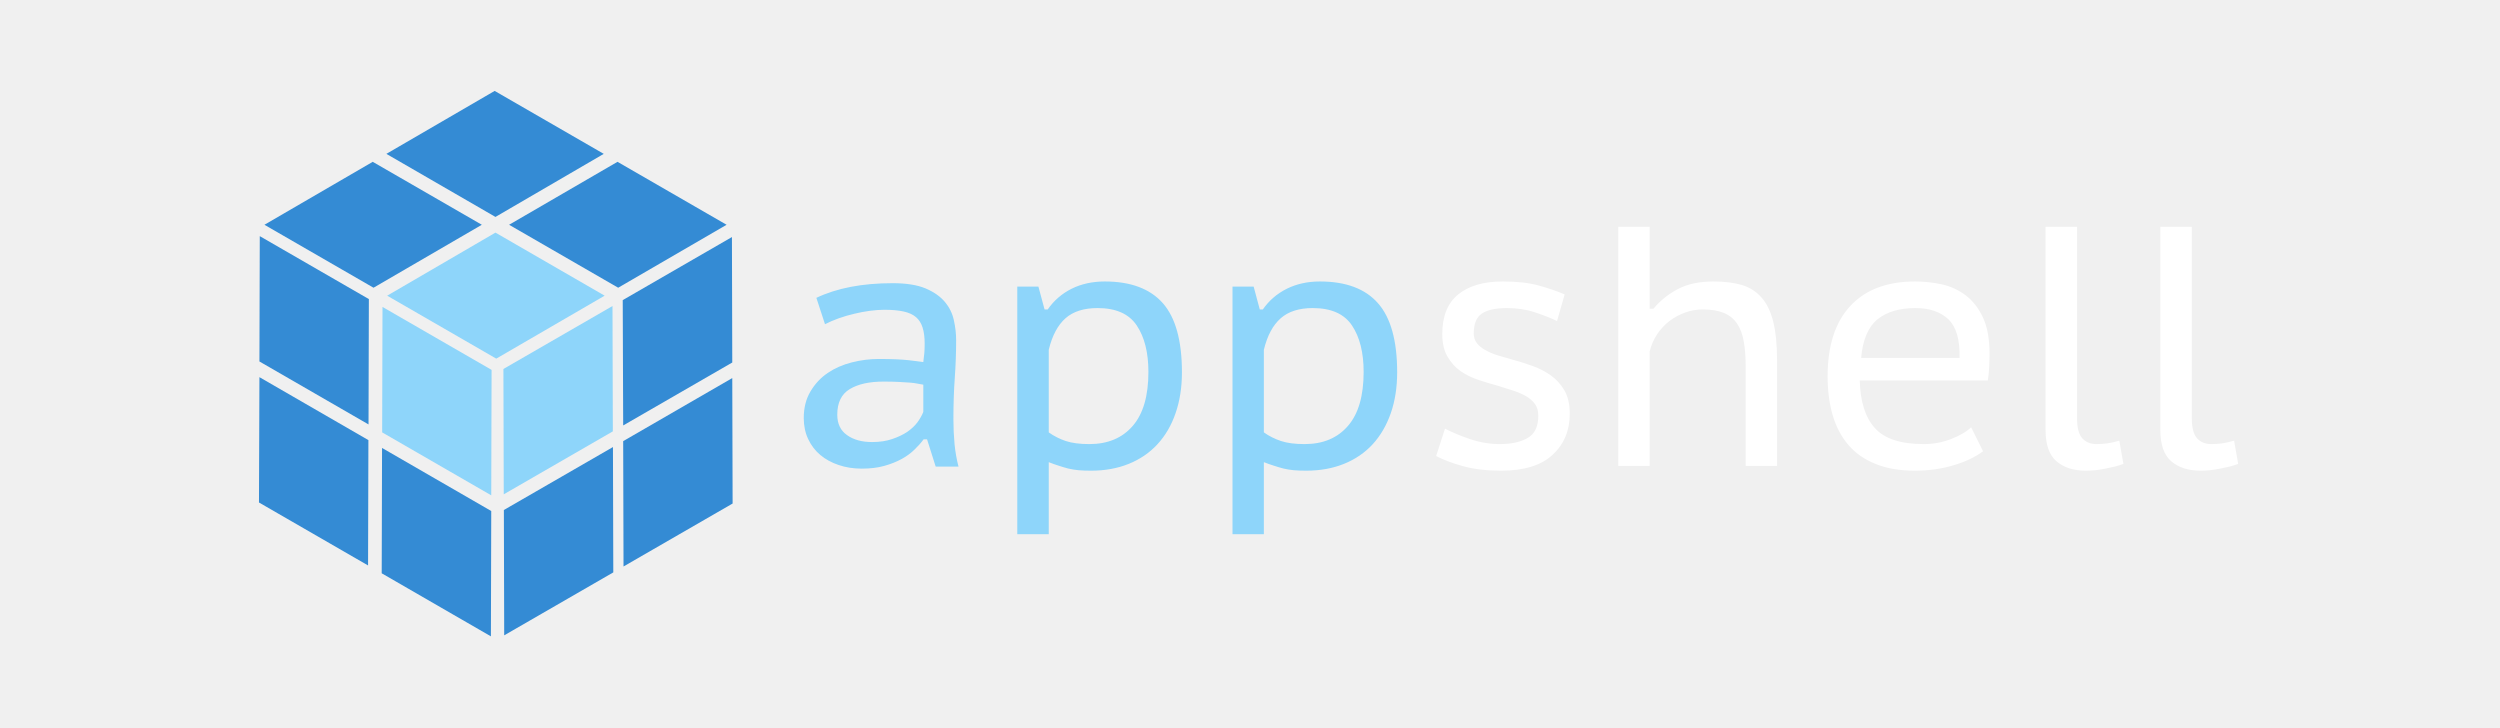
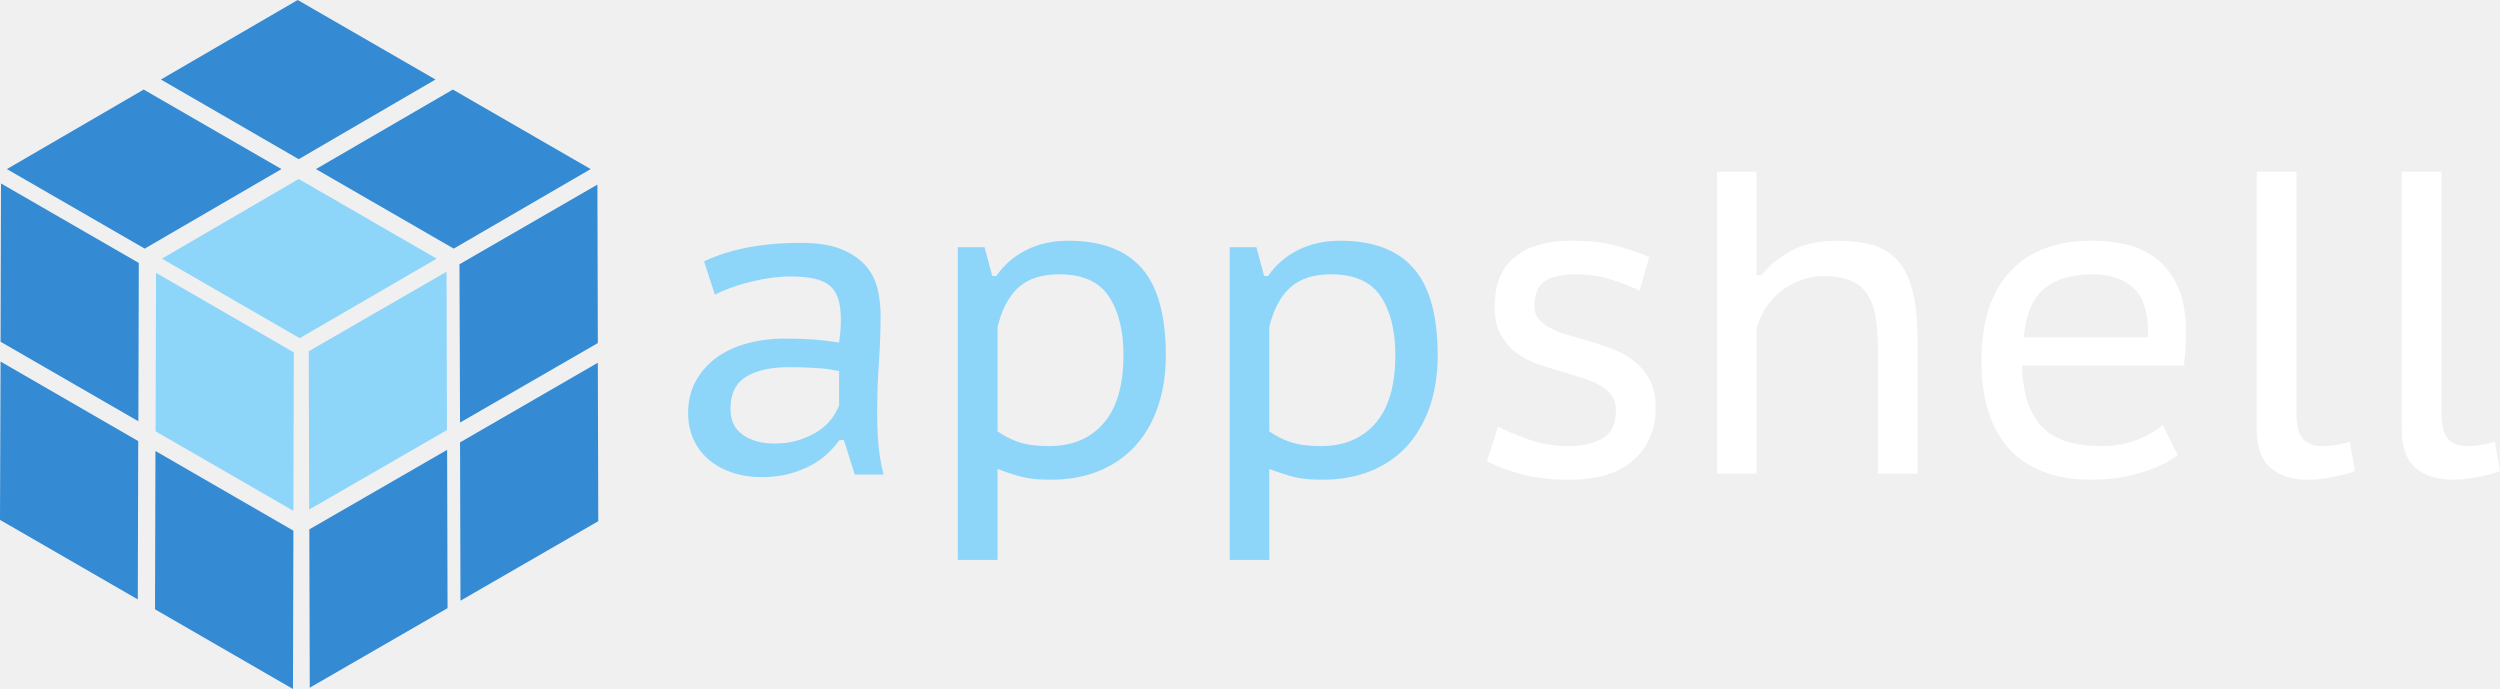
- <svg xmlns="http://www.w3.org/2000/svg" viewBox="0 0 220 64" role="img" aria-label="appshell">
+ <svg xmlns="http://www.w3.org/2000/svg" viewBox="22.79 8 174.17 48" role="img" aria-label="appshell">
  <polygon points="32.42 38.73 22.83 33.19 22.79 44.22 32.39 49.76" fill="#348bd4" />
  <polygon points="43.23 44.97 33.62 39.42 33.59 50.45 43.2 56" fill="#348bd4" />
  <polygon points="32.46 26.32 22.86 20.78 22.83 31.81 32.43 37.35" fill="#348bd4" />
  <polygon points="43.26 32.55 33.66 27.01 33.63 38.05 43.23 43.59" fill="#8ed5fa" />
  <polygon points="42.4 19.78 32.8 14.24 23.27 19.78 32.87 25.32" fill="#348bd4" />
  <polygon points="53.21 26.02 43.6 20.47 34.07 26.02 43.67 31.56" fill="#8ed5fa" />
  <polygon points="53.13 13.54 43.53 8 34 13.54 43.6 19.09" fill="#348bd4" />
  <polygon points="63.94 19.78 54.34 14.24 44.8 19.78 54.4 25.32" fill="#348bd4" />
  <polygon points="53.94 39.34 44.34 44.88 44.37 55.91 53.97 50.37" fill="#348bd4" />
  <polygon points="64.44 33.27 54.84 38.82 54.87 49.85 64.47 44.31" fill="#348bd4" />
  <polygon points="53.9 26.93 44.3 32.47 44.33 43.5 53.93 37.96" fill="#8ed5fa" />
  <polygon points="64.41 20.86 54.8 26.41 54.84 37.44 64.44 31.9" fill="#348bd4" />
  <path fill="#8ed5fa" d="M72.60 28.53L71.84 26.21Q74.55 24.92 78.55 24.92L78.55 24.92Q80.35 24.92 81.45 25.38Q82.55 25.85 83.15 26.57Q83.75 27.29 83.94 28.18Q84.14 29.07 84.14 29.94L84.14 29.94Q84.14 31.59 84.02 33.26Q83.90 34.93 83.90 36.88L83.90 36.88Q83.90 38.02 84.00 39.09Q84.11 40.16 84.35 41.06L84.35 41.06L82.34 41.06L81.58 38.66L81.28 38.66Q80.95 39.11 80.47 39.57Q79.99 40.04 79.33 40.40Q78.67 40.76 77.81 41Q76.96 41.24 75.84 41.24L75.84 41.24Q74.73 41.24 73.80 40.92Q72.87 40.61 72.19 40.04Q71.51 39.47 71.12 38.64Q70.73 37.81 70.73 36.79L70.73 36.79Q70.73 35.44 71.32 34.45Q71.91 33.45 72.84 32.82Q73.77 32.19 74.96 31.89Q76.14 31.59 77.32 31.59L77.32 31.59Q78.25 31.59 78.89 31.62Q79.54 31.65 79.98 31.70Q80.41 31.74 80.71 31.79Q81.01 31.83 81.25 31.86L81.25 31.86Q81.31 31.41 81.34 31.08Q81.37 30.75 81.37 30.24L81.37 30.24Q81.37 29.40 81.19 28.83Q81.01 28.25 80.61 27.91Q80.20 27.56 79.51 27.41Q78.82 27.26 77.83 27.26L77.83 27.26Q77.26 27.26 76.56 27.35Q75.87 27.44 75.18 27.61Q74.49 27.77 73.81 28.01Q73.14 28.25 72.60 28.53L72.60 28.53ZM81.25 36.25L81.25 33.85Q81.01 33.82 80.74 33.76Q80.47 33.70 80.07 33.67Q79.66 33.64 79.10 33.61Q78.55 33.58 77.74 33.58L77.74 33.58Q75.87 33.58 74.78 34.24Q73.68 34.90 73.68 36.49L73.68 36.49Q73.68 37.69 74.54 38.29Q75.39 38.90 76.74 38.90L76.74 38.90Q77.74 38.90 78.50 38.64Q79.27 38.38 79.83 38.01Q80.38 37.63 80.73 37.17Q81.07 36.70 81.25 36.25L81.25 36.25ZM89.52 47.01L89.52 25.22L91.38 25.22L91.92 27.23L92.20 27.23Q93.01 26.06 94.30 25.41Q95.59 24.77 97.22 24.77L97.22 24.77Q100.64 24.77 102.33 26.68Q104.01 28.59 104.01 32.76L104.01 32.76Q104.01 34.75 103.45 36.36Q102.90 37.96 101.86 39.09Q100.82 40.22 99.33 40.82Q97.85 41.42 96.01 41.42L96.01 41.42Q95.41 41.42 94.92 41.38Q94.42 41.33 94.00 41.23Q93.58 41.12 93.16 40.98Q92.74 40.85 92.29 40.67L92.29 40.67L92.29 47.01L89.52 47.01ZM96.58 27.11L96.58 27.11Q94.78 27.11 93.76 28.01Q92.74 28.92 92.29 30.78L92.29 30.78L92.29 38.05Q92.98 38.54 93.79 38.81Q94.60 39.08 95.86 39.08L95.86 39.08Q98.30 39.08 99.68 37.48Q101.06 35.89 101.06 32.73L101.06 32.73Q101.06 30.18 100.04 28.65Q99.02 27.11 96.58 27.11ZM108.46 47.01L108.46 25.22L110.32 25.22L110.86 27.23L111.13 27.23Q111.94 26.06 113.24 25.41Q114.53 24.77 116.15 24.77L116.15 24.77Q119.58 24.77 121.26 26.68Q122.95 28.59 122.95 32.76L122.95 32.76Q122.95 34.75 122.39 36.36Q121.83 37.96 120.80 39.09Q119.76 40.22 118.27 40.82Q116.78 41.42 114.95 41.42L114.95 41.42Q114.35 41.42 113.85 41.38Q113.36 41.33 112.94 41.23Q112.52 41.12 112.10 40.98Q111.67 40.85 111.22 40.67L111.22 40.67L111.22 47.01L108.46 47.01ZM115.52 27.11L115.52 27.11Q113.72 27.11 112.70 28.01Q111.67 28.92 111.22 30.78L111.22 30.78L111.22 38.05Q111.91 38.54 112.73 38.81Q113.54 39.08 114.80 39.08L114.80 39.08Q117.24 39.08 118.62 37.48Q120.00 35.89 120.00 32.73L120.00 32.73Q120.00 30.18 118.98 28.65Q117.96 27.11 115.52 27.11Z" />
  <path fill="#ffffff" d="M135.37 36.58L135.37 36.58Q135.37 35.98 135.09 35.57Q134.80 35.17 134.32 34.88Q133.84 34.60 133.21 34.39Q132.58 34.18 131.88 33.97L131.88 33.97Q131.01 33.73 130.13 33.44Q129.24 33.15 128.53 32.66Q127.83 32.16 127.38 31.38Q126.92 30.60 126.92 29.40L126.92 29.40Q126.92 27.05 128.32 25.91Q129.72 24.77 132.24 24.77L132.24 24.77Q134.14 24.77 135.43 25.13Q136.72 25.49 137.69 25.91L137.69 25.91L137.02 28.25Q136.21 27.86 135.09 27.49Q133.96 27.11 132.61 27.11L132.61 27.11Q131.13 27.11 130.41 27.59Q129.69 28.07 129.69 29.34L129.69 29.34Q129.69 29.85 129.96 30.19Q130.23 30.54 130.68 30.79Q131.13 31.05 131.73 31.25Q132.34 31.44 133.00 31.62L133.00 31.62Q133.90 31.86 134.80 32.18Q135.70 32.49 136.45 33.02Q137.20 33.55 137.67 34.36Q138.14 35.17 138.14 36.40L138.14 36.40Q138.14 38.63 136.63 40.02Q135.13 41.42 132.12 41.42L132.12 41.42Q130.20 41.42 128.77 41.03Q127.35 40.64 126.38 40.13L126.38 40.13L127.16 37.72Q128.01 38.17 129.33 38.63Q130.65 39.08 132.00 39.08L132.00 39.08Q133.48 39.08 134.42 38.55Q135.37 38.02 135.37 36.58ZM156.38 41L153.62 41L153.62 32.28Q153.62 30.99 153.45 30.04Q153.29 29.10 152.85 28.46Q152.42 27.83 151.68 27.53Q150.94 27.23 149.83 27.23L149.83 27.23Q149.05 27.23 148.30 27.50Q147.55 27.77 146.91 28.25Q146.28 28.74 145.83 29.41Q145.38 30.09 145.17 30.93L145.17 30.93L145.17 41L142.41 41L142.41 19.96L145.17 19.96L145.17 27.17L145.50 27.17Q146.40 26.09 147.67 25.43Q148.93 24.77 150.79 24.77L150.79 24.77Q152.23 24.77 153.29 25.08Q154.34 25.40 155.03 26.20Q155.72 26.99 156.05 28.33Q156.38 29.67 156.38 31.68L156.38 31.68L156.38 41ZM173.46 37.60L174.51 39.71Q173.46 40.49 171.89 40.95Q170.33 41.42 168.50 41.42L168.50 41.42Q166.51 41.42 165.06 40.83Q163.60 40.25 162.67 39.17Q161.73 38.08 161.28 36.55Q160.83 35.02 160.83 33.12L160.83 33.12Q160.83 29.07 162.83 26.92Q164.83 24.77 168.53 24.77L168.53 24.77Q169.70 24.77 170.87 25.02Q172.04 25.28 172.98 25.99Q173.91 26.69 174.49 27.92Q175.08 29.16 175.08 31.14L175.08 31.14Q175.08 31.62 175.05 32.25Q175.02 32.88 174.93 33.48L174.93 33.48L163.66 33.48Q163.72 36.25 164.98 37.66Q166.24 39.08 169.28 39.08L169.28 39.08Q170.54 39.08 171.68 38.64Q172.83 38.20 173.46 37.60L173.46 37.60ZM163.78 31.50L172.44 31.50Q172.50 29.10 171.46 28.10Q170.42 27.11 168.56 27.11L168.56 27.11Q166.45 27.11 165.22 28.10Q163.99 29.10 163.78 31.50L163.78 31.50ZM182.78 19.96L182.78 36.82Q182.78 38.05 183.24 38.57Q183.71 39.08 184.49 39.08L184.49 39.08Q184.97 39.08 185.42 39.02Q185.87 38.96 186.50 38.78L186.50 38.78L186.86 40.82Q186.56 40.94 186.14 41.05Q185.72 41.15 185.27 41.24Q184.82 41.33 184.37 41.38Q183.92 41.42 183.56 41.42L183.56 41.42Q181.93 41.42 180.97 40.59Q180.01 39.77 180.01 37.84L180.01 37.84L180.01 19.96L182.78 19.96ZM192.88 19.96L192.88 36.82Q192.88 38.05 193.34 38.57Q193.81 39.08 194.59 39.08L194.59 39.08Q195.07 39.08 195.52 39.02Q195.97 38.96 196.60 38.78L196.60 38.78L196.96 40.82Q196.66 40.94 196.24 41.05Q195.82 41.15 195.37 41.24Q194.92 41.33 194.47 41.38Q194.02 41.42 193.66 41.42L193.66 41.42Q192.03 41.42 191.07 40.59Q190.11 39.77 190.11 37.84L190.11 37.84L190.11 19.96L192.88 19.96Z" />
</svg>
